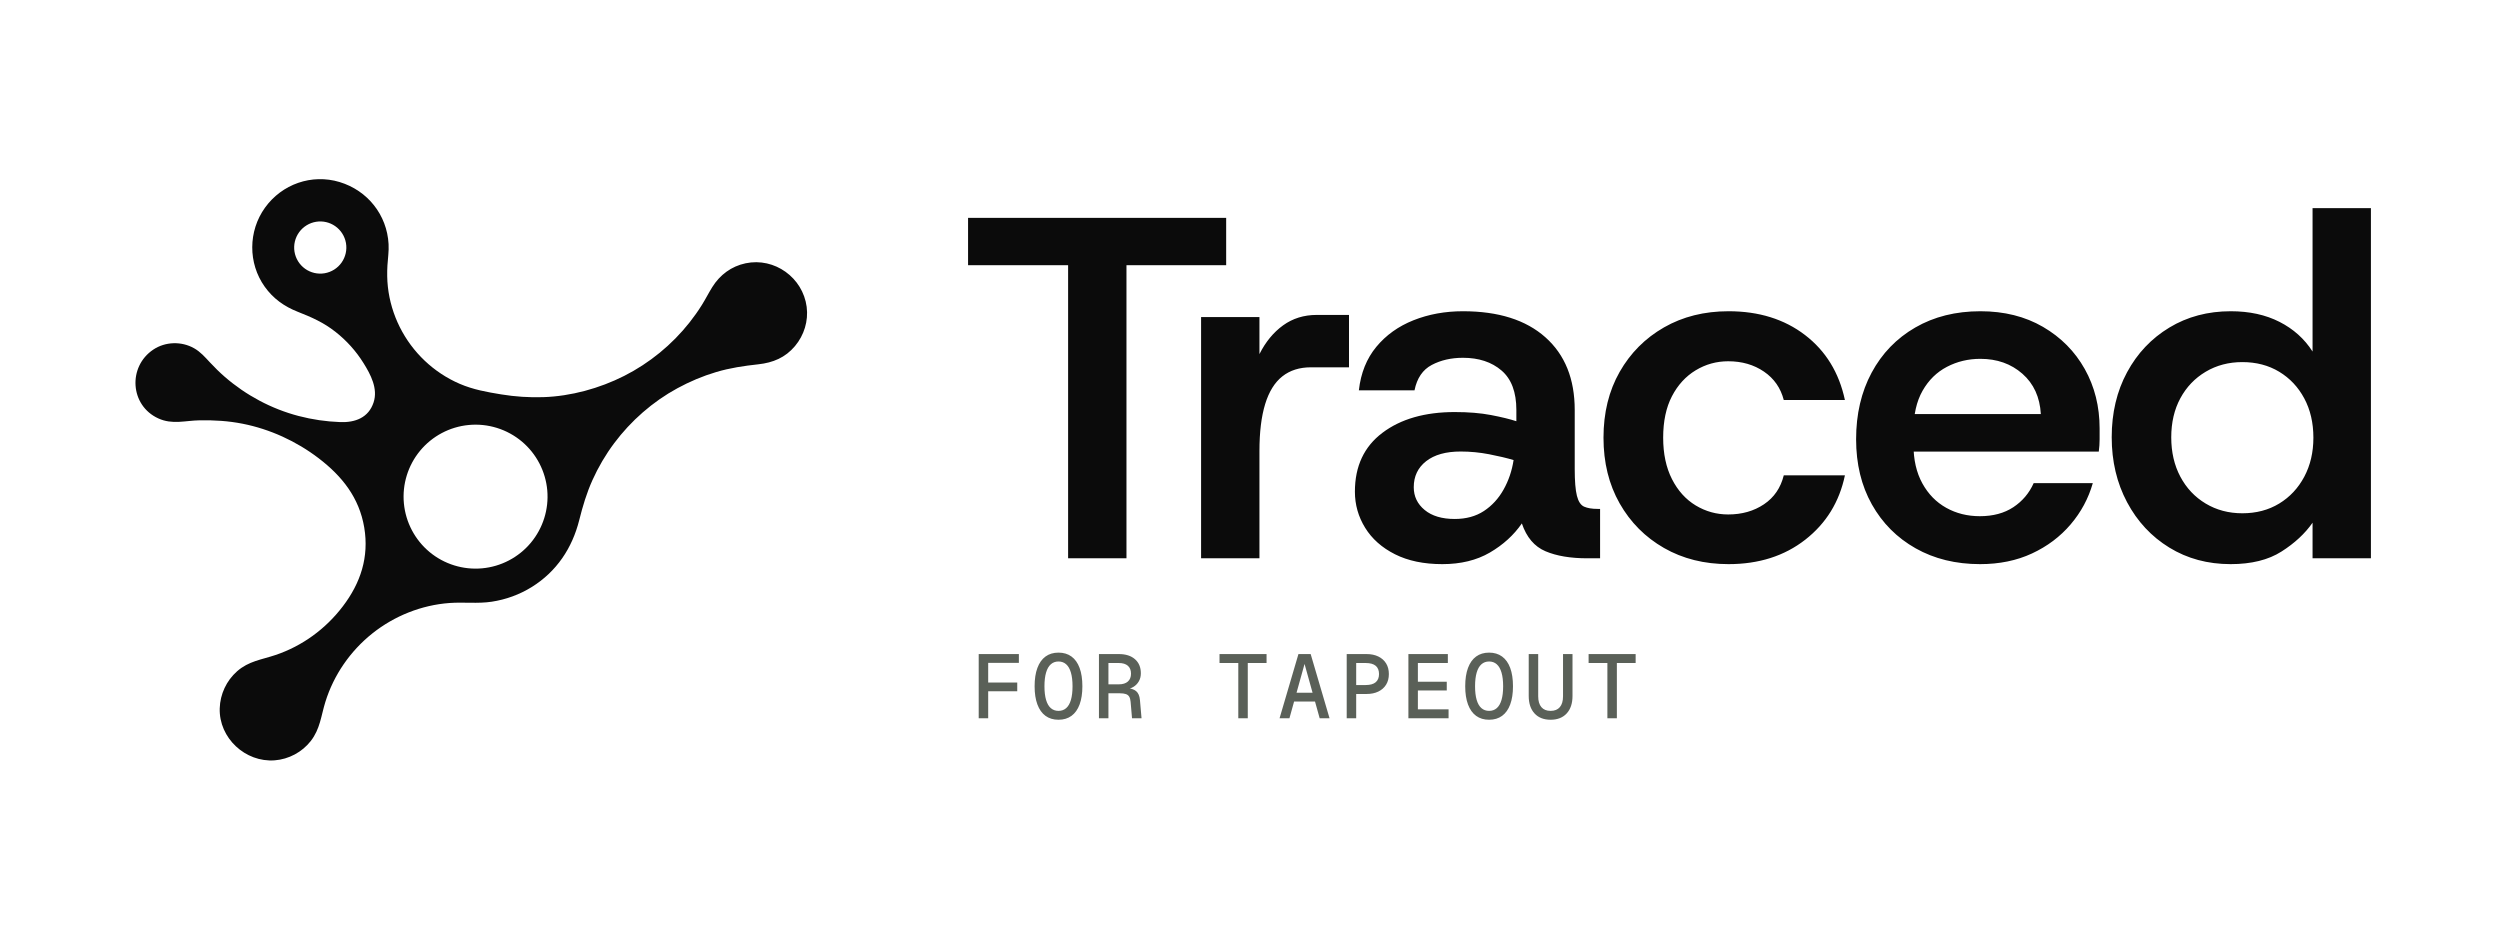
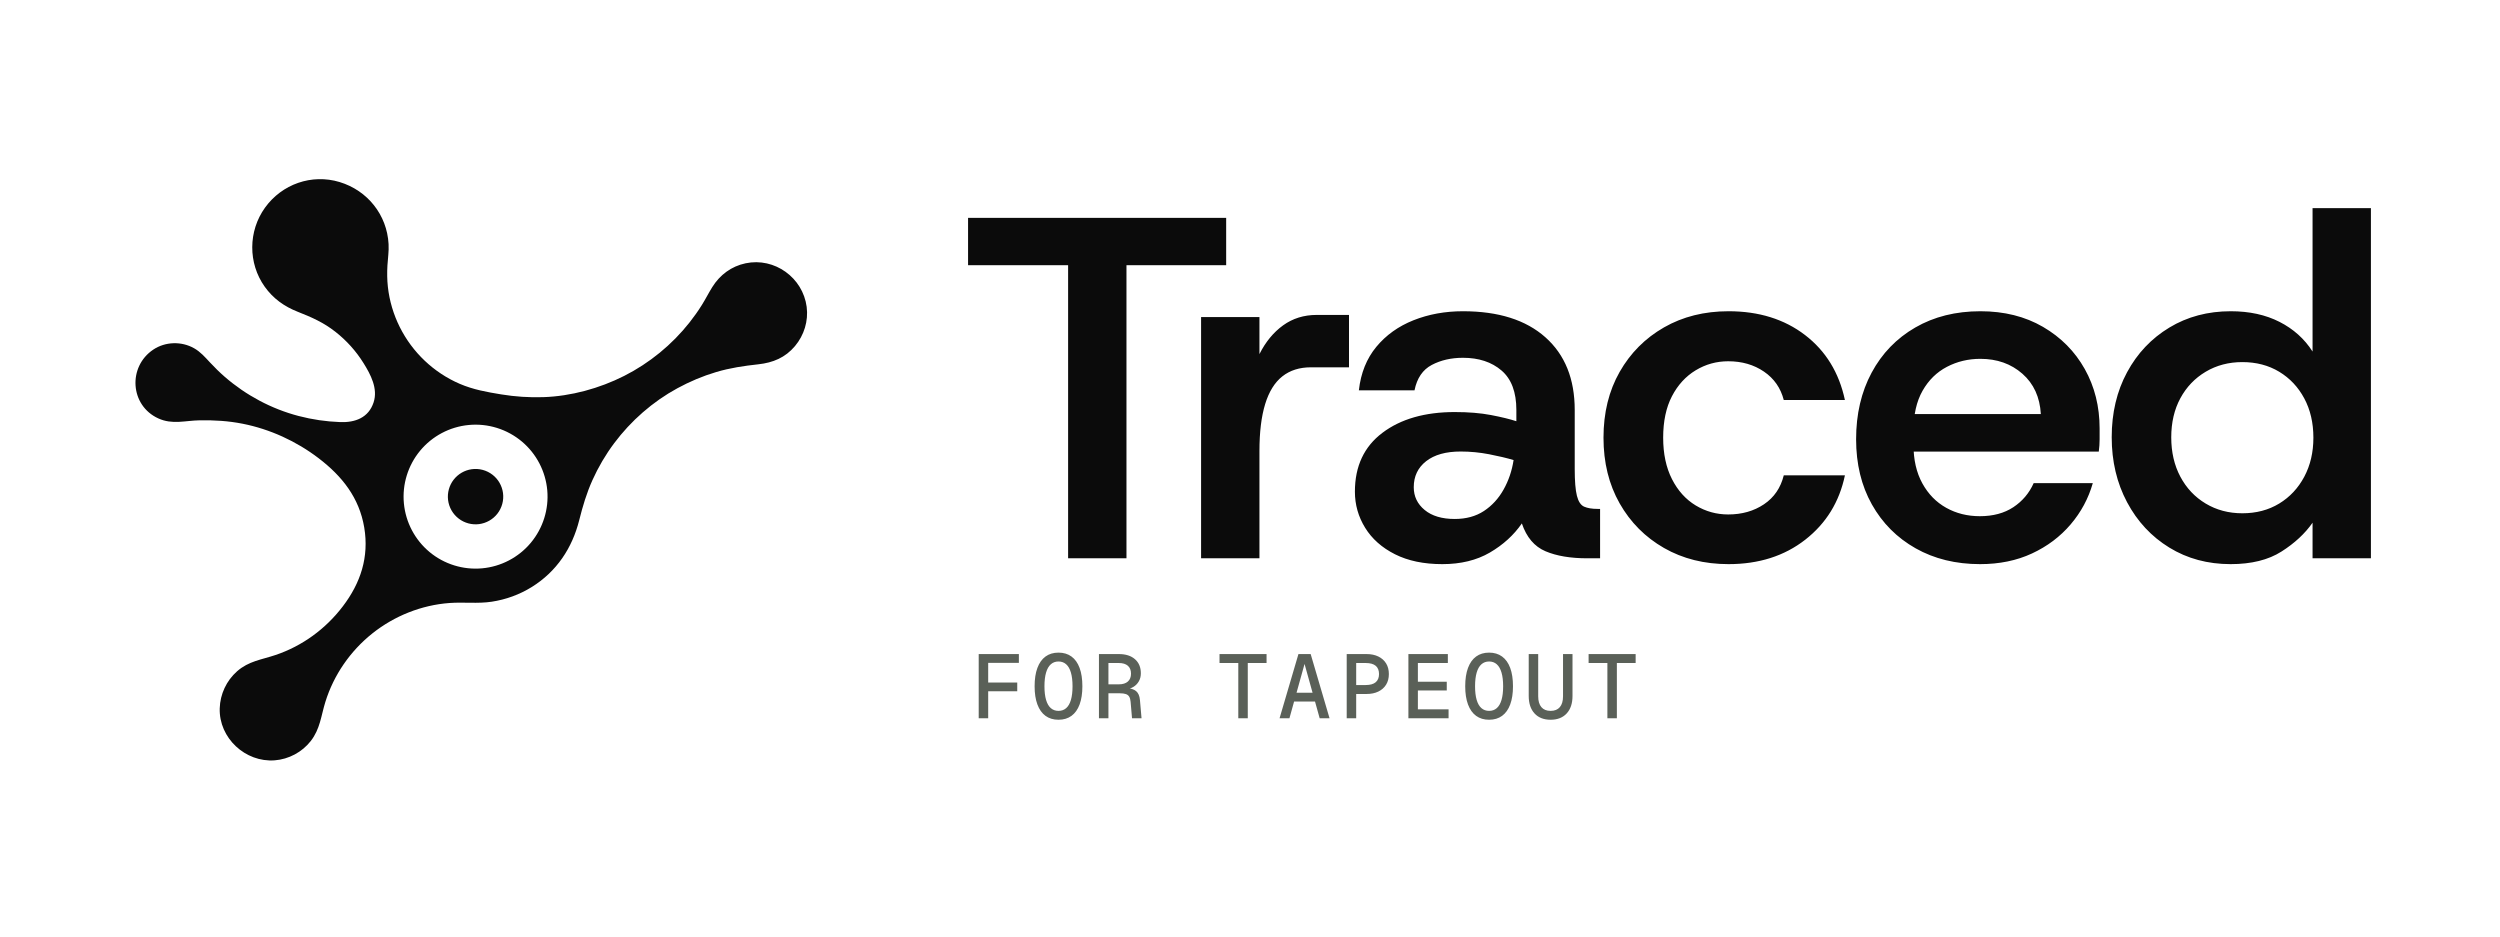
<svg xmlns="http://www.w3.org/2000/svg" width="470" height="176" viewBox="0 0 470 176">
  <g transform="translate(24 24)">
-     <path fill="#0B0B0B" fill-rule="evenodd" transform="translate(-8.881 -9.164) scale(0.28704)" d="M127.25 446.30C136.44 445.61 145.21 440.91 150.86 433.65C157.04 425.71 157.58 417.22 160.43 408.03C165.91 390.37 176.77 374.69 191.21 363.18C205.60 351.71 223.43 344.58 241.81 343.25C251.01 342.58 260.24 343.80 269.37 342.41C278.69 341.00 287.57 337.77 295.59 332.80C311.84 322.72 322.10 307.32 326.71 288.94C328.98 279.87 331.52 271.32 335.36 262.77C339.20 254.24 344.00 246.06 349.60 238.58C360.57 223.91 374.85 211.38 390.95 202.63C399.11 198.20 407.47 194.65 416.37 192.00C425.60 189.26 434.46 187.97 443.99 186.92C453.63 185.86 461.66 182.55 468.02 174.98C473.98 167.88 476.87 158.52 475.67 149.30C473.17 130.15 454.62 116.75 435.66 120.76C426.35 122.72 418.86 128.32 413.85 136.34C411.46 140.16 409.44 144.21 407.04 148.04C404.56 152.02 401.84 155.84 398.93 159.52C387.46 174.07 372.66 186.17 356.12 194.53C339.98 202.69 321.24 207.86 303.12 208.43C293.81 208.72 284.81 208.13 275.62 206.63C266.22 205.09 257.26 203.50 248.44 199.71C231.41 192.39 217.45 179.11 209.17 162.54C205.05 154.31 202.38 145.35 201.37 136.21C200.86 131.58 200.81 126.82 201.08 122.17C201.36 117.46 202.10 112.88 201.83 108.14C200.78 89.03 188.05 73.08 169.75 67.54C151.49 62.02 131.99 68.89 120.89 84.34C109.87 99.67 109.72 120.66 120.69 136.07C126.22 143.84 133.49 149.04 142.33 152.51C151.43 156.08 159.27 159.54 167.04 165.65C174.32 171.38 180.49 178.22 185.39 186.08C190.10 193.62 194.99 202.81 192.02 211.87C188.72 221.92 179.93 225.13 170.17 224.77C160.85 224.42 151.94 223.12 142.91 220.77C125.10 216.11 108.45 207.20 94.56 195.14C91.12 192.15 87.96 189.02 84.86 185.70C81.58 182.19 78.67 178.79 74.43 176.39C66.21 171.74 55.63 172.02 47.76 177.27C30.94 188.48 32.43 213.90 51.04 222.36C60.28 226.57 68.64 223.74 78.22 223.60C87.83 223.47 96.74 223.97 106.20 225.83C124.19 229.38 141.48 237.32 156.04 248.45C171.41 260.19 182.62 274.29 185.89 293.81C189.12 313.13 183.55 330.11 171.84 345.48C160.61 360.23 145.35 371.41 127.75 377.33C118.56 380.42 110.25 381.27 102.61 387.98C95.64 394.10 91.51 403.00 91.24 412.26C90.65 431.67 108.02 447.76 127.25 446.30ZM159.93 127.29C155.45 128.05 150.83 126.98 147.13 124.33C143.43 121.68 140.94 117.65 140.21 113.16C139.49 108.67 140.59 104.06 143.27 100.38C145.95 96.70 150.00 94.24 154.49 93.55C158.81 92.88 163.24 93.91 166.83 96.40C170.57 98.99 173.12 102.98 173.92 107.46C174.71 111.94 173.67 116.57 171.05 120.29C168.43 124.01 164.42 126.53 159.93 127.29ZM263.07 320.55C250.65 321.68 238.25 317.83 228.66 309.86C219.08 301.89 213.02 290.40 211.86 277.99C210.69 265.58 214.51 253.17 222.45 243.56C230.39 233.95 241.87 227.86 254.27 226.67C266.86 225.45 279.45 229.37 289.13 237.50C298.68 245.52 304.67 257.04 305.77 269.46C306.86 281.88 302.97 294.27 294.98 303.83C286.99 313.40 275.48 319.43 263.07 320.55Z" />
+     <path fill="#0B0B0B" fill-rule="evenodd" transform="translate(-8.881 -9.164) scale(0.28704)" d="M127.25 446.30C136.44 445.61 145.21 440.91 150.86 433.65C157.04 425.71 157.58 417.22 160.43 408.03C165.91 390.37 176.77 374.69 191.21 363.18C205.60 351.71 223.43 344.58 241.81 343.25C251.01 342.58 260.24 343.80 269.37 342.41C278.69 341.00 287.57 337.77 295.59 332.80C311.84 322.72 322.10 307.32 326.71 288.94C328.98 279.87 331.52 271.32 335.36 262.77C339.20 254.24 344.00 246.06 349.60 238.58C360.57 223.91 374.85 211.38 390.95 202.63C399.11 198.20 407.47 194.65 416.37 192.00C425.60 189.26 434.46 187.97 443.99 186.92C453.63 185.86 461.66 182.55 468.02 174.98C473.98 167.88 476.87 158.52 475.67 149.30C473.17 130.15 454.62 116.75 435.66 120.76C426.35 122.72 418.86 128.32 413.85 136.34C411.46 140.16 409.44 144.21 407.04 148.04C404.56 152.02 401.84 155.84 398.93 159.52C387.46 174.07 372.66 186.17 356.12 194.53C339.98 202.69 321.24 207.86 303.12 208.43C293.81 208.72 284.81 208.13 275.62 206.63C266.22 205.09 257.26 203.50 248.44 199.71C231.41 192.39 217.45 179.11 209.17 162.54C205.05 154.31 202.38 145.35 201.37 136.21C200.86 131.58 200.81 126.82 201.08 122.17C201.36 117.46 202.10 112.88 201.83 108.14C200.78 89.03 188.05 73.08 169.75 67.54C151.49 62.02 131.99 68.89 120.89 84.34C109.87 99.67 109.72 120.66 120.69 136.07C126.22 143.84 133.49 149.04 142.33 152.51C151.43 156.08 159.27 159.54 167.04 165.65C174.32 171.38 180.49 178.22 185.39 186.08C190.10 193.62 194.99 202.81 192.02 211.87C188.72 221.92 179.93 225.13 170.17 224.77C160.85 224.42 151.94 223.12 142.91 220.77C125.10 216.11 108.45 207.20 94.56 195.14C91.12 192.15 87.96 189.02 84.86 185.70C81.58 182.19 78.67 178.79 74.43 176.39C66.21 171.74 55.63 172.02 47.76 177.27C30.94 188.48 32.43 213.90 51.04 222.36C60.28 226.57 68.64 223.74 78.22 223.60C87.83 223.47 96.74 223.97 106.20 225.83C124.19 229.38 141.48 237.32 156.04 248.45C171.41 260.19 182.62 274.29 185.89 293.81C189.12 313.13 183.55 330.11 171.84 345.48C160.61 360.23 145.35 371.41 127.75 377.33C118.56 380.42 110.25 381.27 102.61 387.98C95.64 394.10 91.51 403.00 91.24 412.26C90.65 431.67 108.02 447.76 127.25 446.30ZM263.07 320.55C250.65 321.68 238.25 317.83 228.66 309.86C219.08 301.89 213.02 290.40 211.86 277.99C210.69 265.58 214.51 253.17 222.45 243.56C230.39 233.95 241.87 227.86 254.27 226.67C266.86 225.45 279.45 229.37 289.13 237.50C298.68 245.52 304.67 257.04 305.77 269.46C306.86 281.88 302.97 294.27 294.98 303.83C286.99 313.40 275.48 319.43 263.07 320.55ZM261.09 291.59C265.78 290.99 270.08 288.57 273.02 284.86C276.07 281.00 277.43 276.05 276.77 271.18C276.14 266.49 273.69 262.21 269.96 259.30C266.08 256.27 261.12 254.95 256.26 255.64C251.57 256.30 247.31 258.79 244.42 262.54C241.53 266.30 240.23 271.05 240.79 275.75C241.38 280.64 243.93 285.09 247.85 288.05C251.62 290.91 256.39 292.19 261.09 291.59Z" />
    <path fill="#0B0B0B" transform="translate(155.41 80.96) scale(0.9143)" d="M23.4 0.0V-60.271H2.829V-70.0H55.9V-60.271H35.4V0.0ZM50.743 0.0V-49.6H62.743V-41.986Q64.629 -45.743 67.6 -47.893Q70.571 -50.043 74.514 -50.043H81.157V-39.271H73.314Q69.814 -39.271 67.457 -37.414Q65.1 -35.557 63.921 -31.721Q62.743 -27.886 62.743 -22.057V0.0ZM100.343 1.2Q94.643 1.2 90.614 -0.829Q86.586 -2.857 84.479 -6.271Q82.371 -9.686 82.371 -13.7Q82.371 -21.543 88.036 -25.807Q93.7 -30.071 102.9 -30.071Q107.143 -30.071 110.35 -29.457Q113.557 -28.843 115.571 -28.186V-30.5Q115.571 -36 112.521 -38.614Q109.471 -41.229 104.586 -41.229Q100.957 -41.229 98.171 -39.757Q95.386 -38.286 94.629 -34.543H83.186Q83.786 -39.871 86.779 -43.486Q89.771 -47.1 94.429 -48.95Q99.086 -50.8 104.586 -50.8Q115.529 -50.8 121.55 -45.436Q127.571 -40.071 127.571 -30.5V-18.371Q127.571 -14.629 128.021 -12.85Q128.471 -11.071 129.514 -10.614Q130.557 -10.157 132.271 -10.157H132.786V0.0H130.143Q124.971 0.0 121.557 -1.45Q118.143 -2.9 116.7 -7.171Q114.214 -3.571 110.129 -1.186Q106.043 1.2 100.343 1.2ZM102.9 -8.086Q106.4 -8.086 108.893 -9.721Q111.386 -11.357 112.943 -14.136Q114.5 -16.914 115 -20.2Q112.886 -20.829 109.979 -21.393Q107.071 -21.957 104.114 -21.957Q99.557 -21.957 97.014 -19.964Q94.471 -17.971 94.471 -14.614Q94.471 -11.786 96.714 -9.936Q98.957 -8.086 102.9 -8.086ZM159.2 1.2Q151.729 1.2 145.929 -2.121Q140.129 -5.443 136.807 -11.293Q133.486 -17.143 133.486 -24.8Q133.486 -32.486 136.807 -38.321Q140.129 -44.157 145.929 -47.479Q151.729 -50.8 159.2 -50.8Q168.543 -50.8 174.929 -45.907Q181.314 -41.014 183.129 -32.543H170.557Q169.6 -36.257 166.486 -38.386Q163.371 -40.514 159.129 -40.514Q155.514 -40.514 152.443 -38.657Q149.371 -36.8 147.564 -33.329Q145.757 -29.857 145.757 -24.8Q145.757 -19.843 147.564 -16.286Q149.371 -12.729 152.443 -10.871Q155.514 -9.014 159.129 -9.014Q163.371 -9.014 166.486 -11.107Q169.6 -13.2 170.557 -17.057H183.129Q181.414 -8.857 174.979 -3.829Q168.543 1.2 159.2 1.2ZM210.929 1.2Q203.429 1.2 197.671 -2.05Q191.914 -5.3 188.671 -11.079Q185.429 -16.857 185.429 -24.471Q185.429 -32.229 188.621 -38.171Q191.814 -44.114 197.6 -47.457Q203.386 -50.8 210.986 -50.8Q218.329 -50.8 223.857 -47.586Q229.386 -44.371 232.443 -38.921Q235.5 -33.471 235.5 -26.686Q235.5 -25.686 235.5 -24.479Q235.5 -23.271 235.329 -21.943H194.114V-29.657H223.414Q223.114 -34.886 219.621 -37.95Q216.129 -41.014 210.971 -41.014Q207.257 -41.014 204.107 -39.371Q200.957 -37.729 199.093 -34.45Q197.229 -31.171 197.229 -26.186V-23.343Q197.229 -18.714 199.05 -15.407Q200.871 -12.1 203.964 -10.379Q207.057 -8.657 210.857 -8.657Q214.957 -8.657 217.757 -10.507Q220.557 -12.357 221.943 -15.457H234.1Q232.757 -10.743 229.536 -6.964Q226.314 -3.186 221.593 -0.993Q216.871 1.2 210.929 1.2ZM262.443 1.2Q255.371 1.2 249.836 -2.2Q244.3 -5.6 241.143 -11.536Q237.986 -17.471 237.986 -24.9Q237.986 -32.4 241.143 -38.25Q244.3 -44.1 249.85 -47.45Q255.4 -50.8 262.471 -50.8Q268.2 -50.8 272.493 -48.614Q276.786 -46.429 279.286 -42.514V-72.0H291.286V0.0H279.286V-7.314Q276.957 -3.971 272.893 -1.386Q268.829 1.2 262.443 1.2ZM264.843 -9.257Q269.143 -9.257 272.429 -11.257Q275.714 -13.257 277.586 -16.779Q279.457 -20.3 279.457 -24.8Q279.457 -29.371 277.586 -32.871Q275.714 -36.371 272.429 -38.357Q269.143 -40.343 264.843 -40.343Q260.643 -40.343 257.307 -38.357Q253.971 -36.371 252.1 -32.907Q250.229 -29.443 250.229 -24.871Q250.229 -20.3 252.1 -16.779Q253.971 -13.257 257.307 -11.257Q260.643 -9.257 264.843 -9.257Z" />
    <path fill="#5A6058" transform="translate(158.33 111.04) scale(0.5669)" d="M2.94 0.0V-21.3H16.26V-18.384H4.71L6.084 -19.782V-11.862H15.72V-8.97H6.084V0.0ZM29.4 0.48Q26.862 0.48 25.095 -0.81Q23.328 -2.1 22.404 -4.587Q21.48 -7.074 21.48 -10.62Q21.48 -14.214 22.404 -16.704Q23.328 -19.194 25.095 -20.487Q26.862 -21.78 29.4 -21.78Q31.938 -21.78 33.708 -20.487Q35.478 -19.194 36.399 -16.704Q37.32 -14.214 37.32 -10.62Q37.32 -7.074 36.399 -4.587Q35.478 -2.1 33.708 -0.81Q31.938 0.48 29.4 0.48ZM29.4 -2.46Q30.9 -2.46 31.941 -3.366Q32.982 -4.272 33.519 -6.093Q34.056 -7.914 34.056 -10.62Q34.056 -13.326 33.519 -15.162Q32.982 -16.998 31.941 -17.919Q30.9 -18.84 29.4 -18.84Q27.906 -18.84 26.862 -17.919Q25.818 -16.998 25.281 -15.162Q24.744 -13.326 24.744 -10.62Q24.744 -7.914 25.281 -6.093Q25.818 -4.272 26.862 -3.366Q27.906 -2.46 29.4 -2.46ZM42.816 0.0V-21.3H49.428Q52.818 -21.3 54.765 -19.596Q56.712 -17.892 56.712 -14.928Q56.712 -13.404 56.031 -12.243Q55.35 -11.082 54.252 -10.419Q53.154 -9.756 51.936 -9.66L51.816 -10.032Q54.03 -9.936 55.131 -9.024Q56.232 -8.112 56.412 -6.06L56.94 0.0H53.784L53.316 -5.46Q53.226 -6.522 52.866 -7.143Q52.506 -7.764 51.75 -8.031Q50.994 -8.298 49.692 -8.298H45.96V0.0ZM45.96 -11.262H49.38Q51.36 -11.262 52.404 -12.189Q53.448 -13.116 53.448 -14.802Q53.448 -16.512 52.404 -17.424Q51.36 -18.336 49.38 -18.336H45.96ZM89.028 0.0V-18.336H82.8V-21.3H98.4V-18.336H92.172V0.0ZM102.708 0.0 108.972 -21.3H113.028L119.292 0.0H116.016L111.0 -18.024L105.984 0.0ZM106.2 -5.55 107.16 -8.472H114.84L115.8 -5.55ZM124.98 0.0V-21.3H131.592Q133.806 -21.3 135.468 -20.493Q137.13 -19.686 138.045 -18.204Q138.96 -16.722 138.96 -14.676Q138.96 -12.63 138.045 -11.151Q137.13 -9.672 135.468 -8.868Q133.806 -8.064 131.592 -8.064H128.124V0.0ZM128.124 -11.028H131.244Q133.518 -11.028 134.607 -11.97Q135.696 -12.912 135.696 -14.676Q135.696 -16.47 134.607 -17.403Q133.518 -18.336 131.244 -18.336H128.124ZM145.44 0.0V-21.3H158.52V-18.336H148.584V-12.126H158.16V-9.234H148.584V-2.964H158.76V0.0ZM172.2 0.48Q169.662 0.48 167.895 -0.81Q166.128 -2.1 165.204 -4.587Q164.28 -7.074 164.28 -10.62Q164.28 -14.214 165.204 -16.704Q166.128 -19.194 167.895 -20.487Q169.662 -21.78 172.2 -21.78Q174.738 -21.78 176.508 -20.487Q178.278 -19.194 179.199 -16.704Q180.12 -14.214 180.12 -10.62Q180.12 -7.074 179.199 -4.587Q178.278 -2.1 176.508 -0.81Q174.738 0.48 172.2 0.48ZM172.2 -2.46Q173.7 -2.46 174.741 -3.366Q175.782 -4.272 176.319 -6.093Q176.856 -7.914 176.856 -10.62Q176.856 -13.326 176.319 -15.162Q175.782 -16.998 174.741 -17.919Q173.7 -18.84 172.2 -18.84Q170.706 -18.84 169.662 -17.919Q168.618 -16.998 168.081 -15.162Q167.544 -13.326 167.544 -10.62Q167.544 -7.914 168.081 -6.093Q168.618 -4.272 169.662 -3.366Q170.706 -2.46 172.2 -2.46ZM192.6 0.48Q189.192 0.48 187.266 -1.614Q185.34 -3.708 185.34 -7.416V-21.306H188.484V-7.296Q188.484 -4.944 189.54 -3.702Q190.596 -2.46 192.6 -2.46Q194.604 -2.46 195.66 -3.702Q196.716 -4.944 196.716 -7.296V-21.306H199.86V-7.416Q199.86 -3.708 197.934 -1.614Q196.008 0.48 192.6 0.48ZM211.428 0.0V-18.336H205.2V-21.3H220.8V-18.336H214.572V0.0Z" />
  </g>
</svg>
